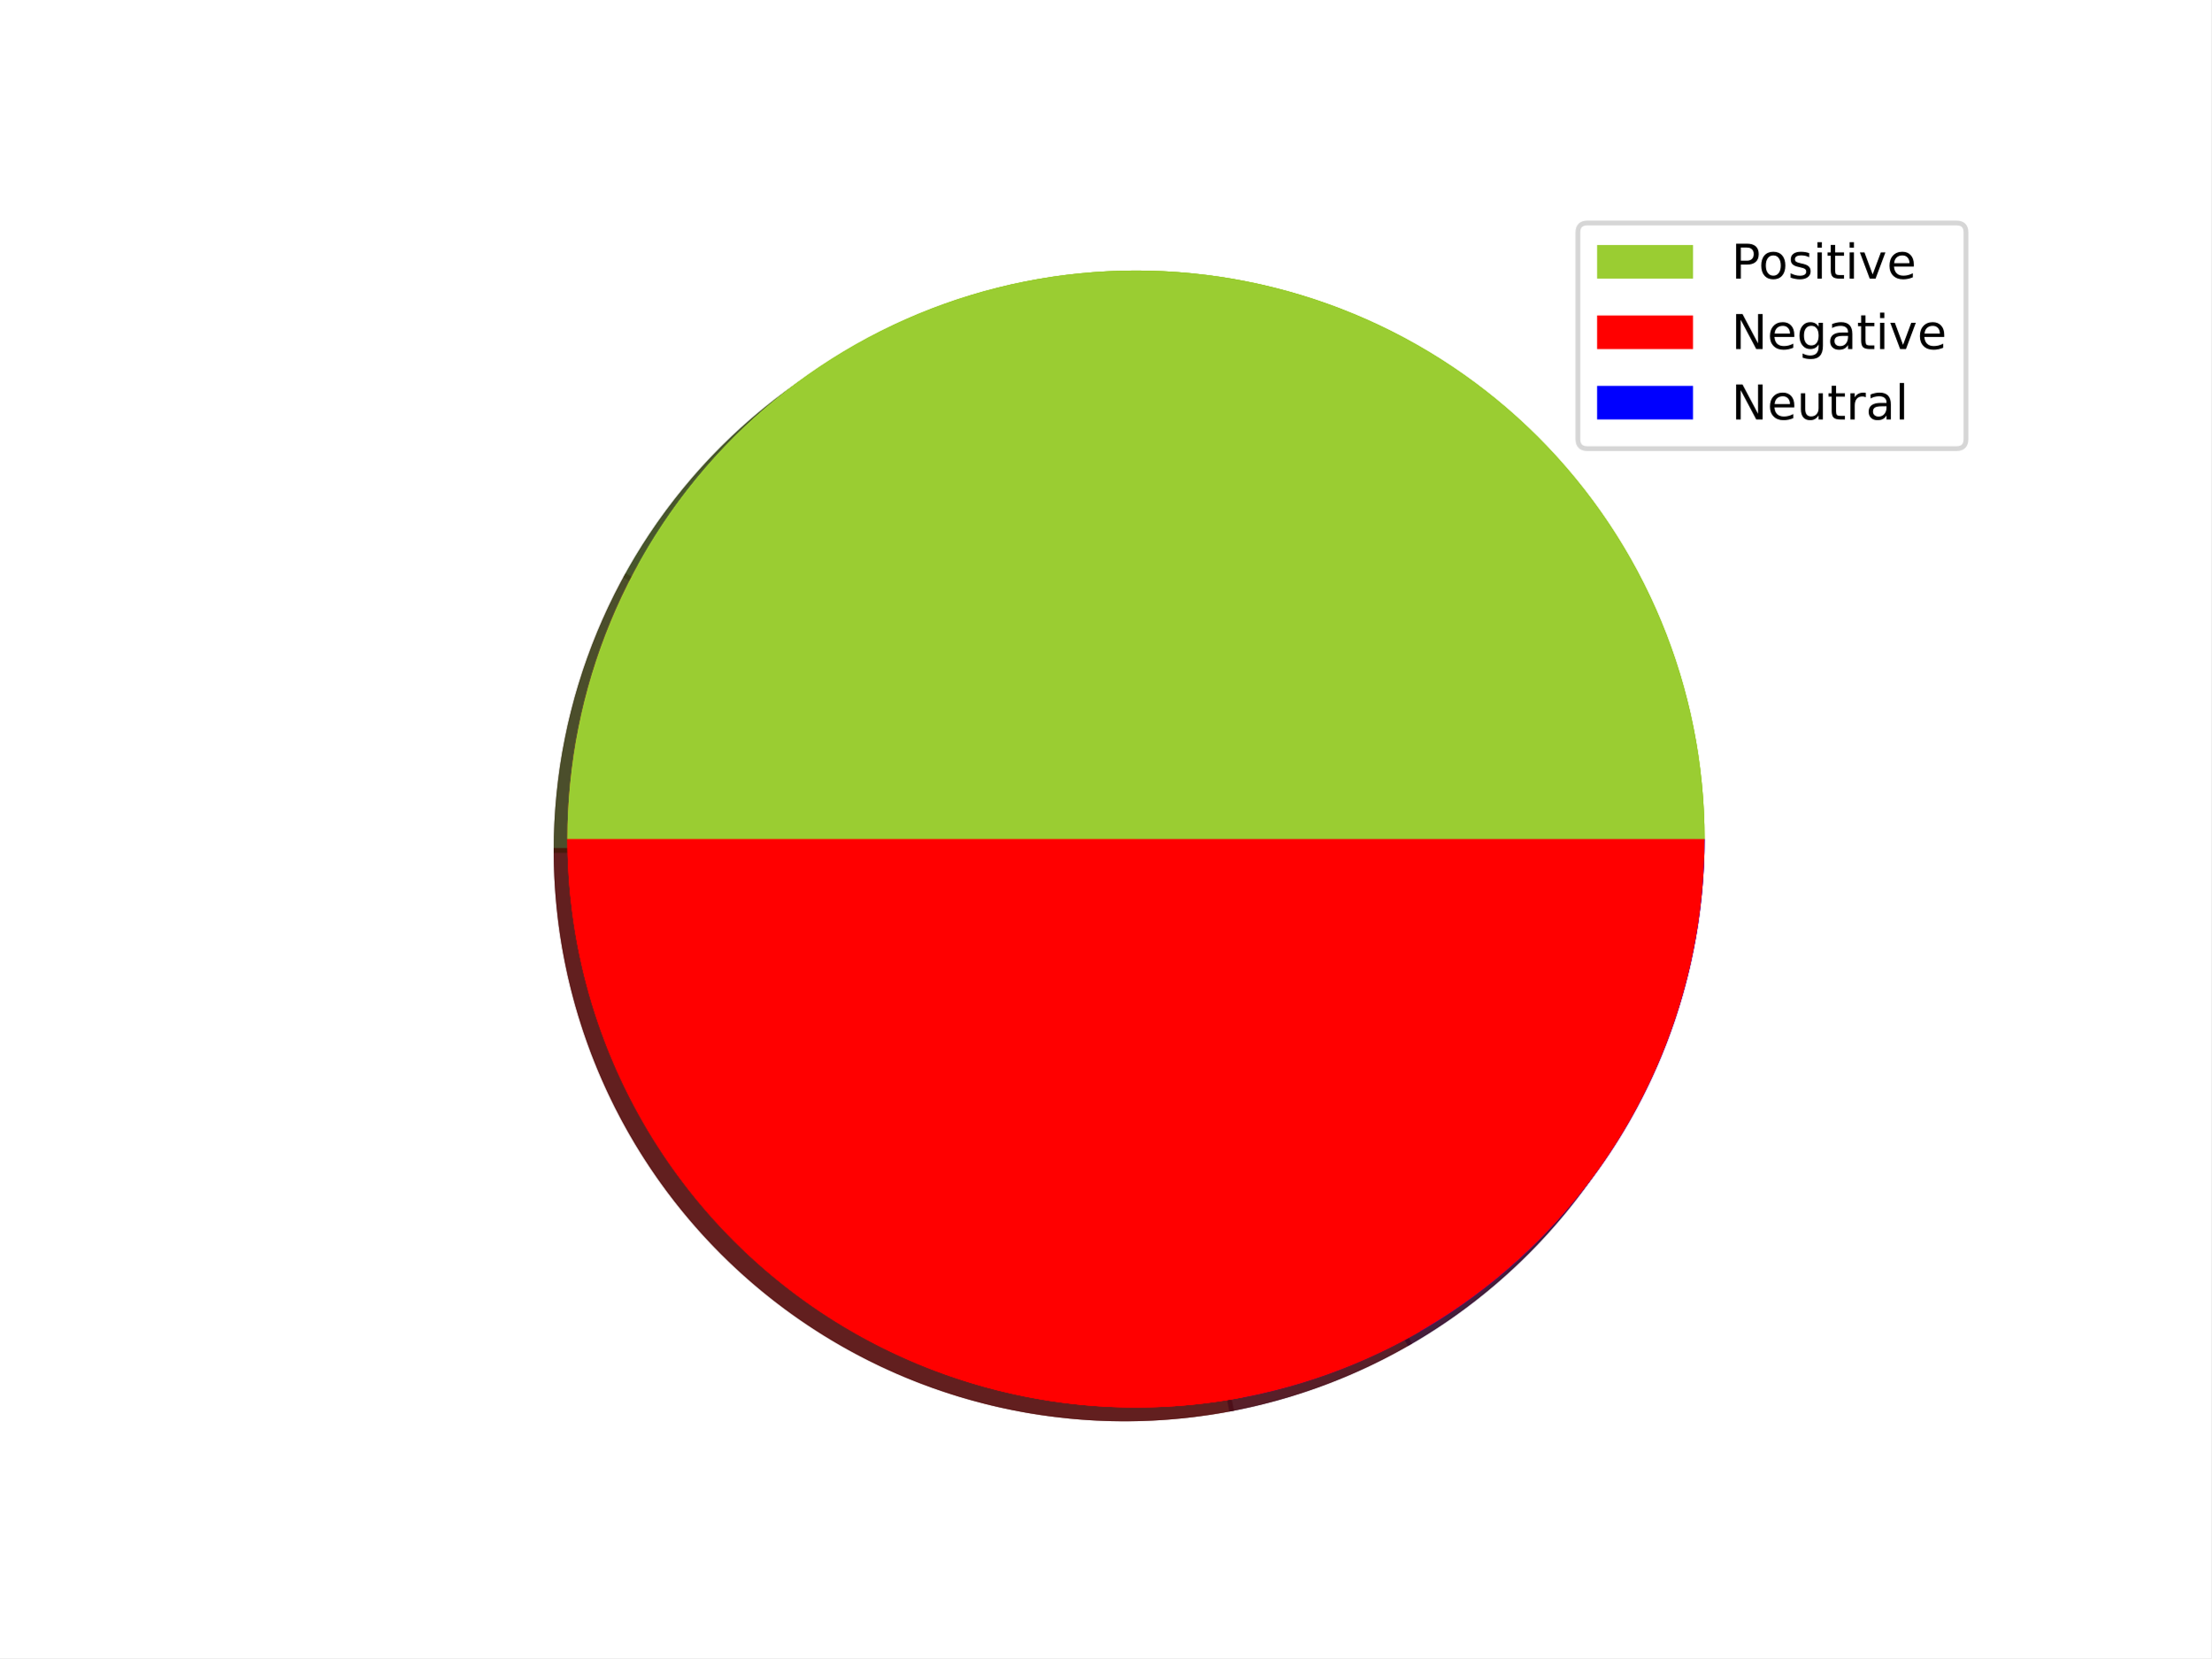
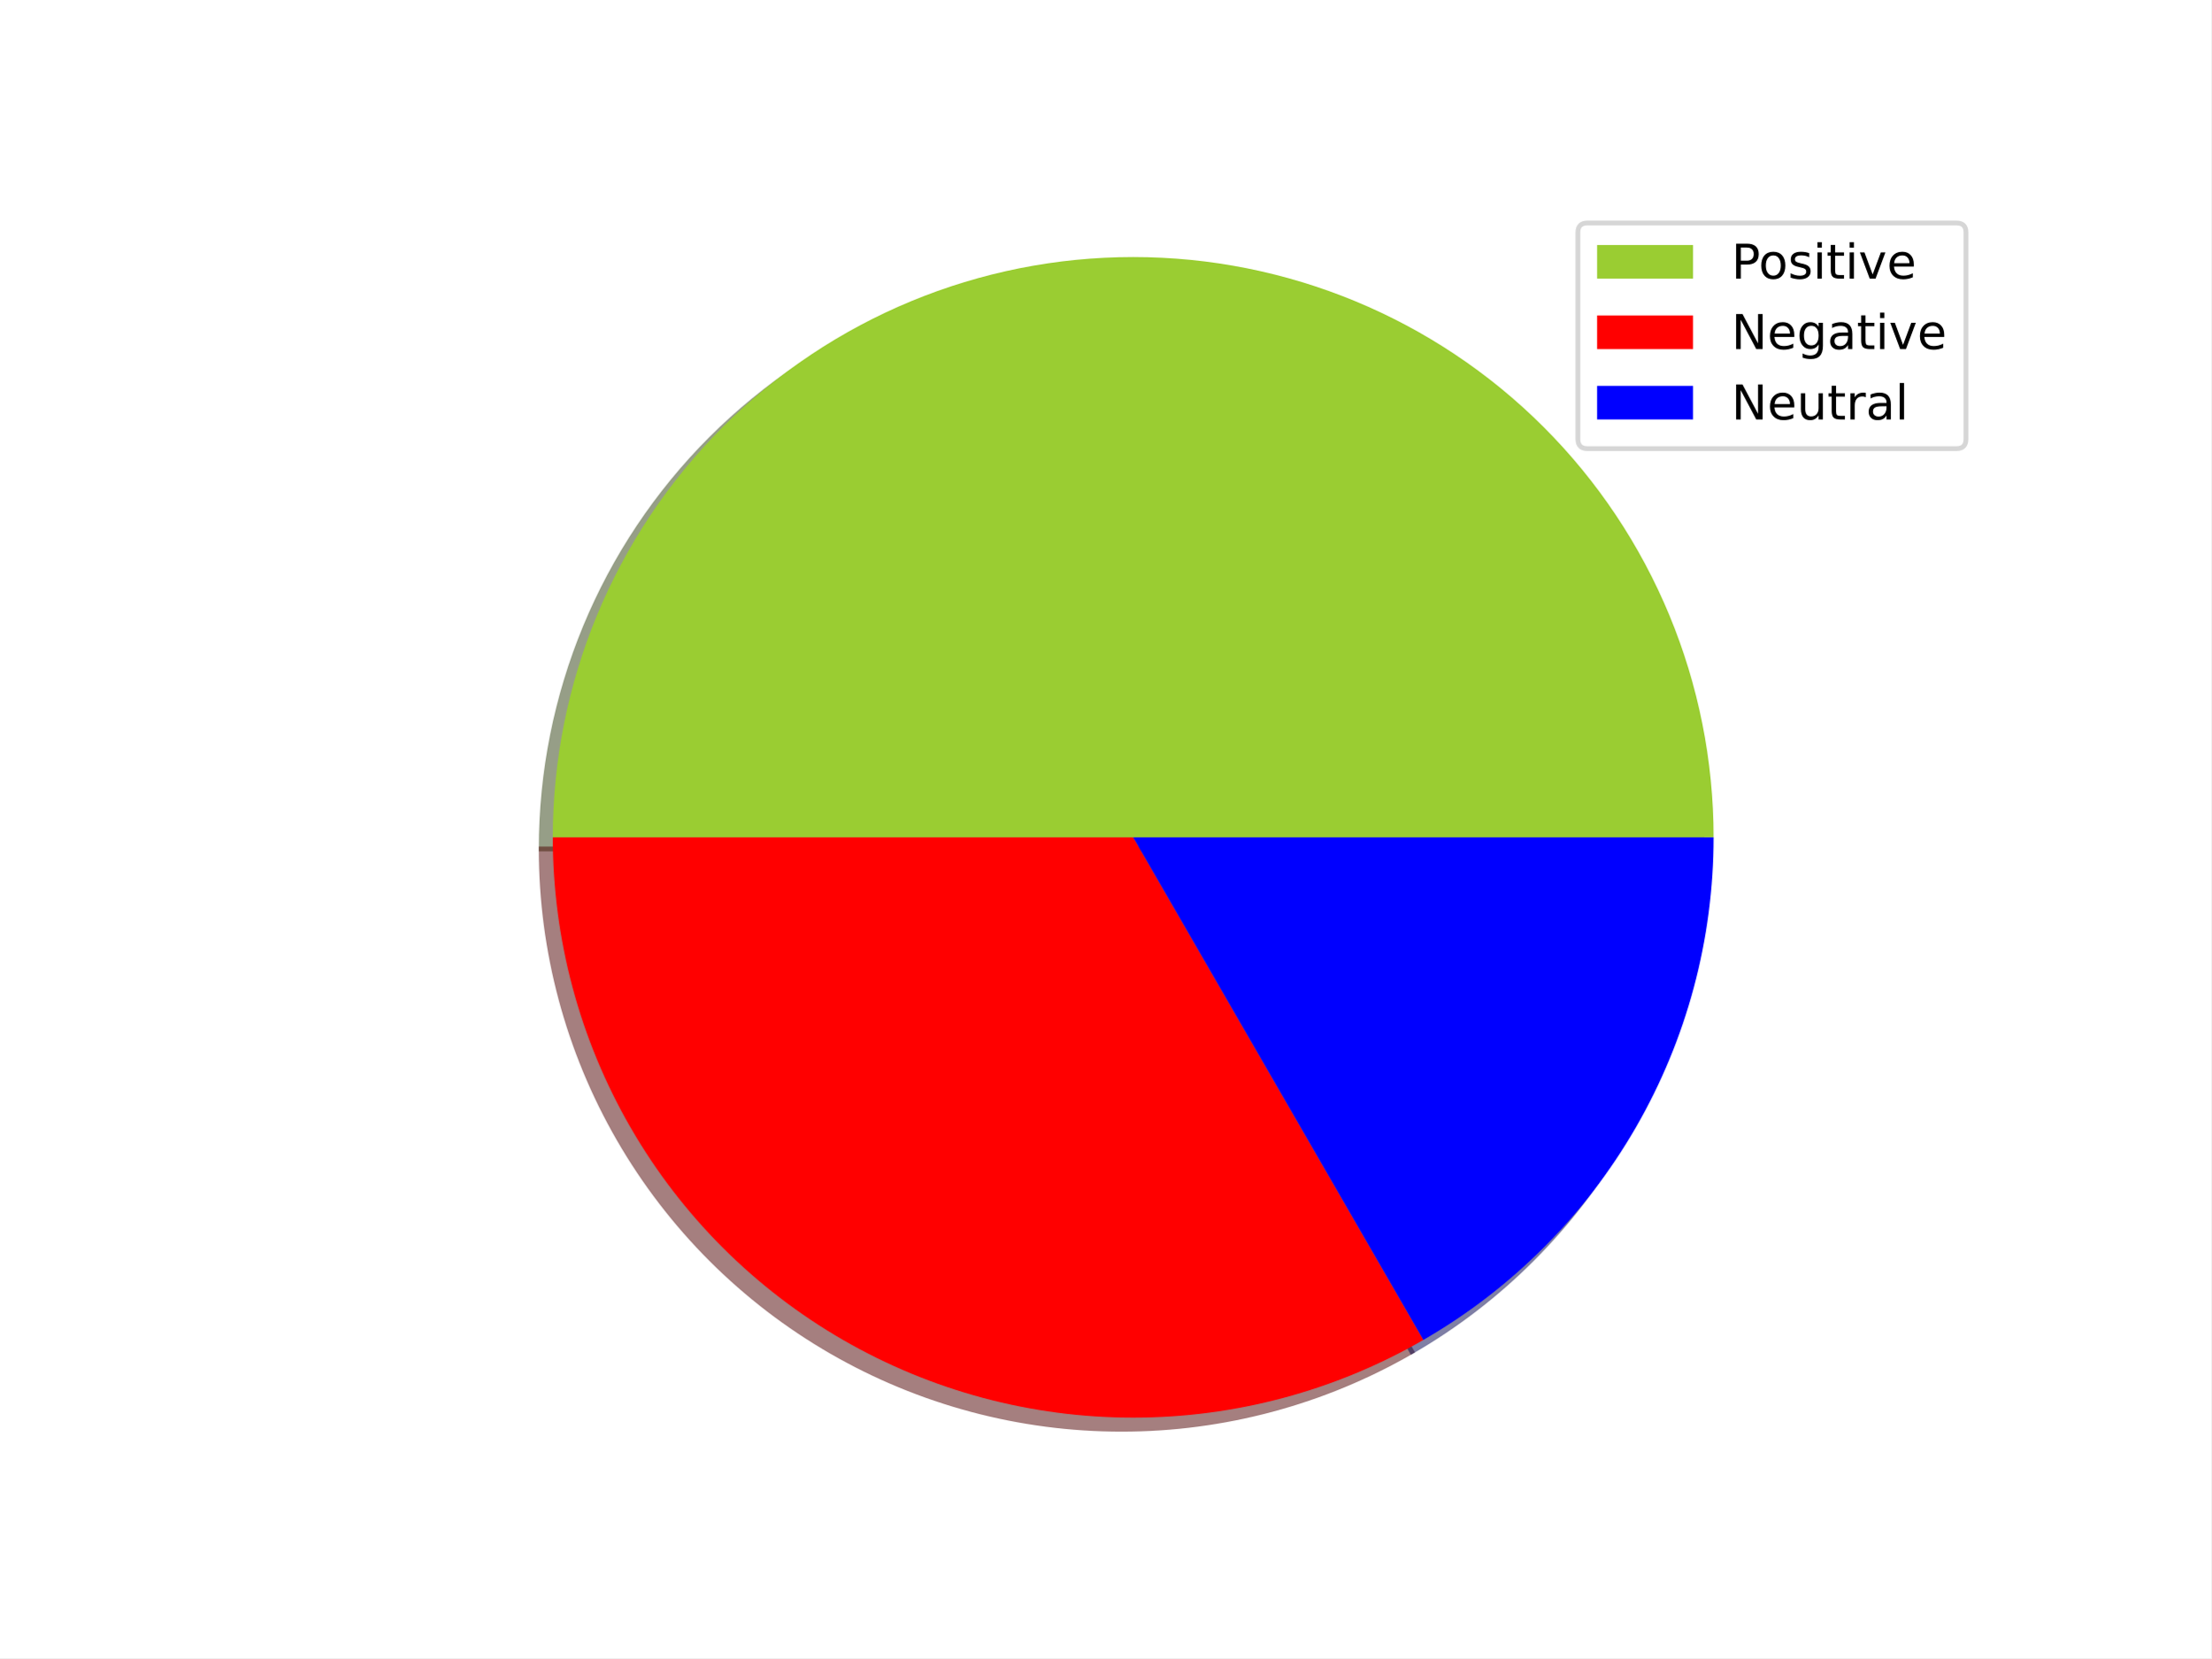
<svg xmlns="http://www.w3.org/2000/svg" xmlns:xlink="http://www.w3.org/1999/xlink" height="345.6pt" version="1.1" viewBox="0 0 460.8 345.6" width="460.8pt">
  <defs>
    <style type="text/css">*{stroke-linecap:butt;stroke-linejoin:round;}</style>
  </defs>
  <g id="figure_1">
    <g id="patch_1">
      <path d="M 0 345.6  L 460.8 345.6  L 460.8 0  L 0 0  z " style="fill:#ffffff;" />
    </g>
    <g id="axes_1">
      <g id="patch_2">
-         <path d="M 352.874 177.249  C 352.874 150.956 344.123 125.397 328.008 104.622  C 311.894 83.847 289.314 69.015 263.848 62.477  C 238.381 55.938 211.449 58.058 187.319 68.499  C 163.189 78.941 143.208 97.123 130.541 120.163  L 234.379 177.249  L 352.874 177.249  z " style="fill:#2e3e0f;opacity:0.5;stroke:#2e3e0f;stroke-linejoin:miter;" />
+         <path d="M 354.701 176.947  C 354.701 144.879 341.948 114.091 319.272 91.416  C 296.597 68.74 265.809 55.987 233.741 55.987  C 201.673 55.987 170.885 68.74 148.209 91.416  C 125.533 114.091 112.781 144.879 112.781 176.947  L 233.741 176.947  L 354.701 176.947  z " style="fill:#2e3e0f;opacity:0.5;stroke:#2e3e0f;stroke-linejoin:miter;" />
      </g>
      <g id="patch_3">
-         <path d="M 130.541 120.163  C 119.71 139.866 114.706 162.25 116.118 184.689  C 117.53 207.128 125.299 228.709 138.515 246.898  C 151.73 265.088 169.854 279.146 190.758 287.423  C 211.663 295.699 234.498 297.858 256.583 293.645  L 234.379 177.249  L 130.541 120.163  z " style="fill:#4c0000;opacity:0.5;stroke:#4c0000;stroke-linejoin:miter;" />
+         <path d="M 112.781 176.947  C 112.781 198.179 118.371 219.04 128.986 237.427  C 139.602 255.814 154.874 271.086 173.261 281.702  C 191.648 292.317 212.509 297.907 233.741 297.907  C 254.972 297.907 275.834 292.317 294.221 281.702  L 233.741 176.947  L 112.781 176.947  z " style="fill:#4c0000;opacity:0.5;stroke:#4c0000;stroke-linejoin:miter;" />
      </g>
      <g id="patch_4">
-         <path d="M 256.583 293.645  C 283.662 288.479 308.109 274.022 325.681 252.78  C 343.253 231.539 352.874 204.817 352.874 177.249  L 234.379 177.249  L 256.583 293.645  z " style="fill:#00004c;opacity:0.5;stroke:#00004c;stroke-linejoin:miter;" />
+         <path d="M 294.221 281.702  C 312.608 271.086 327.88 255.814 338.495 237.427  C 349.111 219.04 354.701 198.179 354.701 176.947  L 233.741 176.947  L 294.221 281.702  z " style="fill:#00004c;opacity:0.5;stroke:#00004c;stroke-linejoin:miter;" />
      </g>
      <g id="patch_5">
-         <path d="M 352.874 177.249  C 352.874 145.834 340.381 115.674 318.168 93.46  C 295.954 71.247 265.794 58.754 234.379 58.754  C 202.964 58.754 172.804 71.247 150.59 93.46  C 128.377 115.674 115.884 145.834 115.884 177.249  L 234.379 177.249  L 352.874 177.249  z " style="fill:#2e3e0f;opacity:0.5;stroke:#2e3e0f;stroke-linejoin:miter;" />
+         <path d="M 357.12 174.528  C 357.12 142.46 344.367 111.672 321.692 88.996  C 299.016 66.321 268.228 53.568 236.16 53.568  C 204.092 53.568 173.304 66.321 150.628 88.996  C 127.953 111.672 115.2 142.46 115.2 174.528  L 236.16 174.528  L 357.12 174.528  z " style="fill:#9acd32;" />
      </g>
      <g id="patch_6">
-         <path d="M 115.884 177.249  C 115.884 198.047 121.36 218.484 131.759 236.496  C 142.159 254.508 157.119 269.469 175.132 279.868  C 193.144 290.268 213.58 295.744 234.379 295.744  C 255.178 295.744 275.614 290.268 293.627 279.868  L 234.379 177.249  L 115.884 177.249  z " style="fill:#4c0000;opacity:0.5;stroke:#4c0000;stroke-linejoin:miter;" />
+         <path d="M 115.2 174.528  C 115.2 195.759 120.79 216.621 131.406 235.008  C 142.021 253.395 157.293 268.667 175.68 279.282  C 194.067 289.898 214.929 295.488 236.16 295.488  C 257.391 295.488 278.253 289.898 296.64 279.282  L 236.16 174.528  L 115.2 174.528  z " style="fill:#ff0000;" />
      </g>
      <g id="patch_7">
-         <path d="M 293.627 279.868  C 311.639 269.469 326.599 254.508 336.999 236.496  C 347.398 218.484 352.874 198.047 352.874 177.249  L 234.379 177.249  L 293.627 279.868  z " style="fill:#00004c;opacity:0.5;stroke:#00004c;stroke-linejoin:miter;" />
-       </g>
-       <g id="patch_8">
-         <path d="M 352.874 177.249  C 352.874 145.834 340.381 115.674 318.168 93.46  C 295.954 71.247 265.794 58.754 234.379 58.754  C 202.964 58.754 172.804 71.247 150.59 93.46  C 128.377 115.674 115.884 145.834 115.884 177.249  L 234.379 177.249  L 352.874 177.249  z " style="fill:#2e3e0f;opacity:0.5;stroke:#2e3e0f;stroke-linejoin:miter;" />
-       </g>
-       <g id="patch_9">
-         <path d="M 115.884 177.249  C 115.884 208.664 128.377 238.824 150.59 261.037  C 172.804 283.251 202.964 295.744 234.379 295.744  C 265.794 295.744 295.954 283.251 318.168 261.037  C 340.381 238.824 352.874 208.664 352.874 177.249  L 234.379 177.249  L 115.884 177.249  z " style="fill:#4c0000;opacity:0.5;stroke:#4c0000;stroke-linejoin:miter;" />
-       </g>
-       <g id="patch_10">
-         <path d="M 355.244 174.879  C 355.244 148.587 346.493 123.027 330.378 102.252  C 314.264 81.477 291.684 66.645 266.217 60.107  C 240.751 53.568 213.819 55.688 189.689 66.13  C 165.559 76.571 145.577 94.753 132.911 117.793  L 236.749 174.879  L 355.244 174.879  z " style="fill:#9acd32;" />
-       </g>
-       <g id="patch_11">
-         <path d="M 132.911 117.793  C 122.08 137.496 117.076 159.88 118.488 182.319  C 119.9 204.758 127.669 226.339 140.884 244.528  C 154.1 262.718 172.223 276.776 193.128 285.053  C 214.033 293.329 236.867 295.488 258.953 291.275  L 236.749 174.879  L 132.911 117.793  z " style="fill:#ff0000;" />
-       </g>
-       <g id="patch_12">
-         <path d="M 258.953 291.275  C 286.032 286.109 310.478 271.652 328.051 250.41  C 345.623 229.169 355.244 202.447 355.244 174.879  L 236.749 174.879  L 258.953 291.275  z " style="fill:#0000ff;" />
-       </g>
-       <g id="patch_13">
-         <path d="M 355.244 174.879  C 355.244 143.464 342.751 113.304 320.538 91.09  C 298.324 68.877 268.164 56.384 236.749 56.384  C 205.334 56.384 175.174 68.877 152.96 91.09  C 130.747 113.304 118.254 143.464 118.254 174.879  L 236.749 174.879  L 355.244 174.879  z " style="fill:#9acd32;" />
-       </g>
-       <g id="patch_14">
-         <path d="M 118.254 174.879  C 118.254 195.678 123.73 216.114 134.129 234.126  C 144.529 252.139 159.489 267.099 177.501 277.499  C 195.514 287.898 215.95 293.374 236.749 293.374  C 257.548 293.374 277.984 287.898 295.996 277.499  L 236.749 174.879  L 118.254 174.879  z " style="fill:#ff0000;" />
-       </g>
-       <g id="patch_15">
-         <path d="M 295.996 277.499  C 314.009 267.099 328.969 252.139 339.369 234.126  C 349.768 216.114 355.244 195.678 355.244 174.879  L 236.749 174.879  L 295.996 277.499  z " style="fill:#0000ff;" />
-       </g>
-       <g id="patch_16">
-         <path d="M 355.244 174.879  C 355.244 143.464 342.751 113.304 320.538 91.09  C 298.324 68.877 268.164 56.384 236.749 56.384  C 205.334 56.384 175.174 68.877 152.96 91.09  C 130.747 113.304 118.254 143.464 118.254 174.879  L 236.749 174.879  L 355.244 174.879  z " style="fill:#9acd32;" />
-       </g>
-       <g id="patch_17">
-         <path d="M 118.254 174.879  C 118.254 206.294 130.747 236.454 152.96 258.668  C 175.174 280.881 205.334 293.374 236.749 293.374  C 268.164 293.374 298.324 280.881 320.538 258.668  C 342.751 236.454 355.244 206.294 355.244 174.879  L 236.749 174.879  L 118.254 174.879  z " style="fill:#ff0000;" />
+         <path d="M 296.64 279.282  C 315.027 268.667 330.299 253.395 340.914 235.008  C 351.53 216.621 357.12 195.759 357.12 174.528  L 236.16 174.528  L 296.64 279.282  z " style="fill:#0000ff;" />
      </g>
      <g id="matplotlib.axis_1" />
      <g id="matplotlib.axis_2" />
      <g id="legend_1">
-         <g id="patch_18">
+         <g id="patch_8">
          <path d="M 330.839 93.506  L 407.72 93.506  Q 409.72 93.506 409.72 91.506  L 409.72 48.472  Q 409.72 46.472 407.72 46.472  L 330.839 46.472  Q 328.839 46.472 328.839 48.472  L 328.839 91.506  Q 328.839 93.506 330.839 93.506  z " style="fill:#ffffff;opacity:0.8;stroke:#cccccc;stroke-linejoin:miter;" />
        </g>
-         <g id="patch_19">
+         <g id="patch_9">
          <path d="M 332.839 58.07  L 352.839 58.07  L 352.839 51.07  L 332.839 51.07  z " style="fill:#9acd32;" />
        </g>
        <g id="text_1">
          <g transform="translate(360.8388 58.07044)scale(0.1 -0.1)">
            <defs>
              <path d="M 1259 4147  L 1259 2394  L 2053 2394  Q 2494 2394 2734 2622  Q 2975 2850 2975 3272  Q 2975 3691 2734 3919  Q 2494 4147 2053 4147  L 1259 4147  z M 628 4666  L 2053 4666  Q 2838 4666 3239 4311  Q 3641 3956 3641 3272  Q 3641 2581 3239 2228  Q 2838 1875 2053 1875  L 1259 1875  L 1259 0  L 628 0  L 628 4666  z " id="DejaVuSans-50" transform="scale(0.015625)" />
              <path d="M 1959 3097  Q 1497 3097 1228 2736  Q 959 2375 959 1747  Q 959 1119 1226 758  Q 1494 397 1959 397  Q 2419 397 2687 759  Q 2956 1122 2956 1747  Q 2956 2369 2687 2733  Q 2419 3097 1959 3097  z M 1959 3584  Q 2709 3584 3137 3096  Q 3566 2609 3566 1747  Q 3566 888 3137 398  Q 2709 -91 1959 -91  Q 1206 -91 779 398  Q 353 888 353 1747  Q 353 2609 779 3096  Q 1206 3584 1959 3584  z " id="DejaVuSans-6f" transform="scale(0.015625)" />
              <path d="M 2834 3397  L 2834 2853  Q 2591 2978 2328 3040  Q 2066 3103 1784 3103  Q 1356 3103 1142 2972  Q 928 2841 928 2578  Q 928 2378 1081 2264  Q 1234 2150 1697 2047  L 1894 2003  Q 2506 1872 2764 1633  Q 3022 1394 3022 966  Q 3022 478 2636 193  Q 2250 -91 1575 -91  Q 1294 -91 989 -36  Q 684 19 347 128  L 347 722  Q 666 556 975 473  Q 1284 391 1588 391  Q 1994 391 2212 530  Q 2431 669 2431 922  Q 2431 1156 2273 1281  Q 2116 1406 1581 1522  L 1381 1569  Q 847 1681 609 1914  Q 372 2147 372 2553  Q 372 3047 722 3315  Q 1072 3584 1716 3584  Q 2034 3584 2315 3537  Q 2597 3491 2834 3397  z " id="DejaVuSans-73" transform="scale(0.015625)" />
              <path d="M 603 3500  L 1178 3500  L 1178 0  L 603 0  L 603 3500  z M 603 4863  L 1178 4863  L 1178 4134  L 603 4134  L 603 4863  z " id="DejaVuSans-69" transform="scale(0.015625)" />
              <path d="M 1172 4494  L 1172 3500  L 2356 3500  L 2356 3053  L 1172 3053  L 1172 1153  Q 1172 725 1289 603  Q 1406 481 1766 481  L 2356 481  L 2356 0  L 1766 0  Q 1100 0 847 248  Q 594 497 594 1153  L 594 3053  L 172 3053  L 172 3500  L 594 3500  L 594 4494  L 1172 4494  z " id="DejaVuSans-74" transform="scale(0.015625)" />
              <path d="M 191 3500  L 800 3500  L 1894 563  L 2988 3500  L 3597 3500  L 2284 0  L 1503 0  L 191 3500  z " id="DejaVuSans-76" transform="scale(0.015625)" />
              <path d="M 3597 1894  L 3597 1613  L 953 1613  Q 991 1019 1311 708  Q 1631 397 2203 397  Q 2534 397 2845 478  Q 3156 559 3463 722  L 3463 178  Q 3153 47 2828 -22  Q 2503 -91 2169 -91  Q 1331 -91 842 396  Q 353 884 353 1716  Q 353 2575 817 3079  Q 1281 3584 2069 3584  Q 2775 3584 3186 3129  Q 3597 2675 3597 1894  z M 3022 2063  Q 3016 2534 2758 2815  Q 2500 3097 2075 3097  Q 1594 3097 1305 2825  Q 1016 2553 972 2059  L 3022 2063  z " id="DejaVuSans-65" transform="scale(0.015625)" />
            </defs>
            <use xlink:href="#DejaVuSans-50" />
            <use x="56.678" xlink:href="#DejaVuSans-6f" />
            <use x="117.859" xlink:href="#DejaVuSans-73" />
            <use x="169.959" xlink:href="#DejaVuSans-69" />
            <use x="197.742" xlink:href="#DejaVuSans-74" />
            <use x="236.951" xlink:href="#DejaVuSans-69" />
            <use x="264.734" xlink:href="#DejaVuSans-76" />
            <use x="323.914" xlink:href="#DejaVuSans-65" />
          </g>
        </g>
-         <g id="patch_20">
+         <g id="patch_10">
          <path d="M 332.839 72.749  L 352.839 72.749  L 352.839 65.749  L 332.839 65.749  z " style="fill:#ff0000;" />
        </g>
        <g id="text_2">
          <g transform="translate(360.8388 72.74856)scale(0.1 -0.1)">
            <defs>
              <path d="M 628 4666  L 1478 4666  L 3547 763  L 3547 4666  L 4159 4666  L 4159 0  L 3309 0  L 1241 3903  L 1241 0  L 628 0  L 628 4666  z " id="DejaVuSans-4e" transform="scale(0.015625)" />
              <path d="M 2906 1791  Q 2906 2416 2648 2759  Q 2391 3103 1925 3103  Q 1463 3103 1205 2759  Q 947 2416 947 1791  Q 947 1169 1205 825  Q 1463 481 1925 481  Q 2391 481 2648 825  Q 2906 1169 2906 1791  z M 3481 434  Q 3481 -459 3084 -895  Q 2688 -1331 1869 -1331  Q 1566 -1331 1297 -1286  Q 1028 -1241 775 -1147  L 775 -588  Q 1028 -725 1275 -790  Q 1522 -856 1778 -856  Q 2344 -856 2625 -561  Q 2906 -266 2906 331  L 2906 616  Q 2728 306 2450 153  Q 2172 0 1784 0  Q 1141 0 747 490  Q 353 981 353 1791  Q 353 2603 747 3093  Q 1141 3584 1784 3584  Q 2172 3584 2450 3431  Q 2728 3278 2906 2969  L 2906 3500  L 3481 3500  L 3481 434  z " id="DejaVuSans-67" transform="scale(0.015625)" />
              <path d="M 2194 1759  Q 1497 1759 1228 1600  Q 959 1441 959 1056  Q 959 750 1161 570  Q 1363 391 1709 391  Q 2188 391 2477 730  Q 2766 1069 2766 1631  L 2766 1759  L 2194 1759  z M 3341 1997  L 3341 0  L 2766 0  L 2766 531  Q 2569 213 2275 61  Q 1981 -91 1556 -91  Q 1019 -91 701 211  Q 384 513 384 1019  Q 384 1609 779 1909  Q 1175 2209 1959 2209  L 2766 2209  L 2766 2266  Q 2766 2663 2505 2880  Q 2244 3097 1772 3097  Q 1472 3097 1187 3025  Q 903 2953 641 2809  L 641 3341  Q 956 3463 1253 3523  Q 1550 3584 1831 3584  Q 2591 3584 2966 3190  Q 3341 2797 3341 1997  z " id="DejaVuSans-61" transform="scale(0.015625)" />
            </defs>
            <use xlink:href="#DejaVuSans-4e" />
            <use x="74.805" xlink:href="#DejaVuSans-65" />
            <use x="136.328" xlink:href="#DejaVuSans-67" />
            <use x="199.805" xlink:href="#DejaVuSans-61" />
            <use x="261.084" xlink:href="#DejaVuSans-74" />
            <use x="300.293" xlink:href="#DejaVuSans-69" />
            <use x="328.076" xlink:href="#DejaVuSans-76" />
            <use x="387.256" xlink:href="#DejaVuSans-65" />
          </g>
        </g>
-         <g id="patch_21">
+         <g id="patch_11">
          <path d="M 332.839 87.427  L 352.839 87.427  L 352.839 80.427  L 332.839 80.427  z " style="fill:#0000ff;" />
        </g>
        <g id="text_3">
          <g transform="translate(360.8388 87.42669)scale(0.1 -0.1)">
            <defs>
              <path d="M 544 1381  L 544 3500  L 1119 3500  L 1119 1403  Q 1119 906 1312 657  Q 1506 409 1894 409  Q 2359 409 2629 706  Q 2900 1003 2900 1516  L 2900 3500  L 3475 3500  L 3475 0  L 2900 0  L 2900 538  Q 2691 219 2414 64  Q 2138 -91 1772 -91  Q 1169 -91 856 284  Q 544 659 544 1381  z M 1991 3584  L 1991 3584  z " id="DejaVuSans-75" transform="scale(0.015625)" />
              <path d="M 2631 2963  Q 2534 3019 2420 3045  Q 2306 3072 2169 3072  Q 1681 3072 1420 2755  Q 1159 2438 1159 1844  L 1159 0  L 581 0  L 581 3500  L 1159 3500  L 1159 2956  Q 1341 3275 1631 3429  Q 1922 3584 2338 3584  Q 2397 3584 2469 3576  Q 2541 3569 2628 3553  L 2631 2963  z " id="DejaVuSans-72" transform="scale(0.015625)" />
              <path d="M 603 4863  L 1178 4863  L 1178 0  L 603 0  L 603 4863  z " id="DejaVuSans-6c" transform="scale(0.015625)" />
            </defs>
            <use xlink:href="#DejaVuSans-4e" />
            <use x="74.805" xlink:href="#DejaVuSans-65" />
            <use x="136.328" xlink:href="#DejaVuSans-75" />
            <use x="199.707" xlink:href="#DejaVuSans-74" />
            <use x="238.916" xlink:href="#DejaVuSans-72" />
            <use x="280.029" xlink:href="#DejaVuSans-61" />
            <use x="341.309" xlink:href="#DejaVuSans-6c" />
          </g>
        </g>
      </g>
    </g>
  </g>
</svg>
